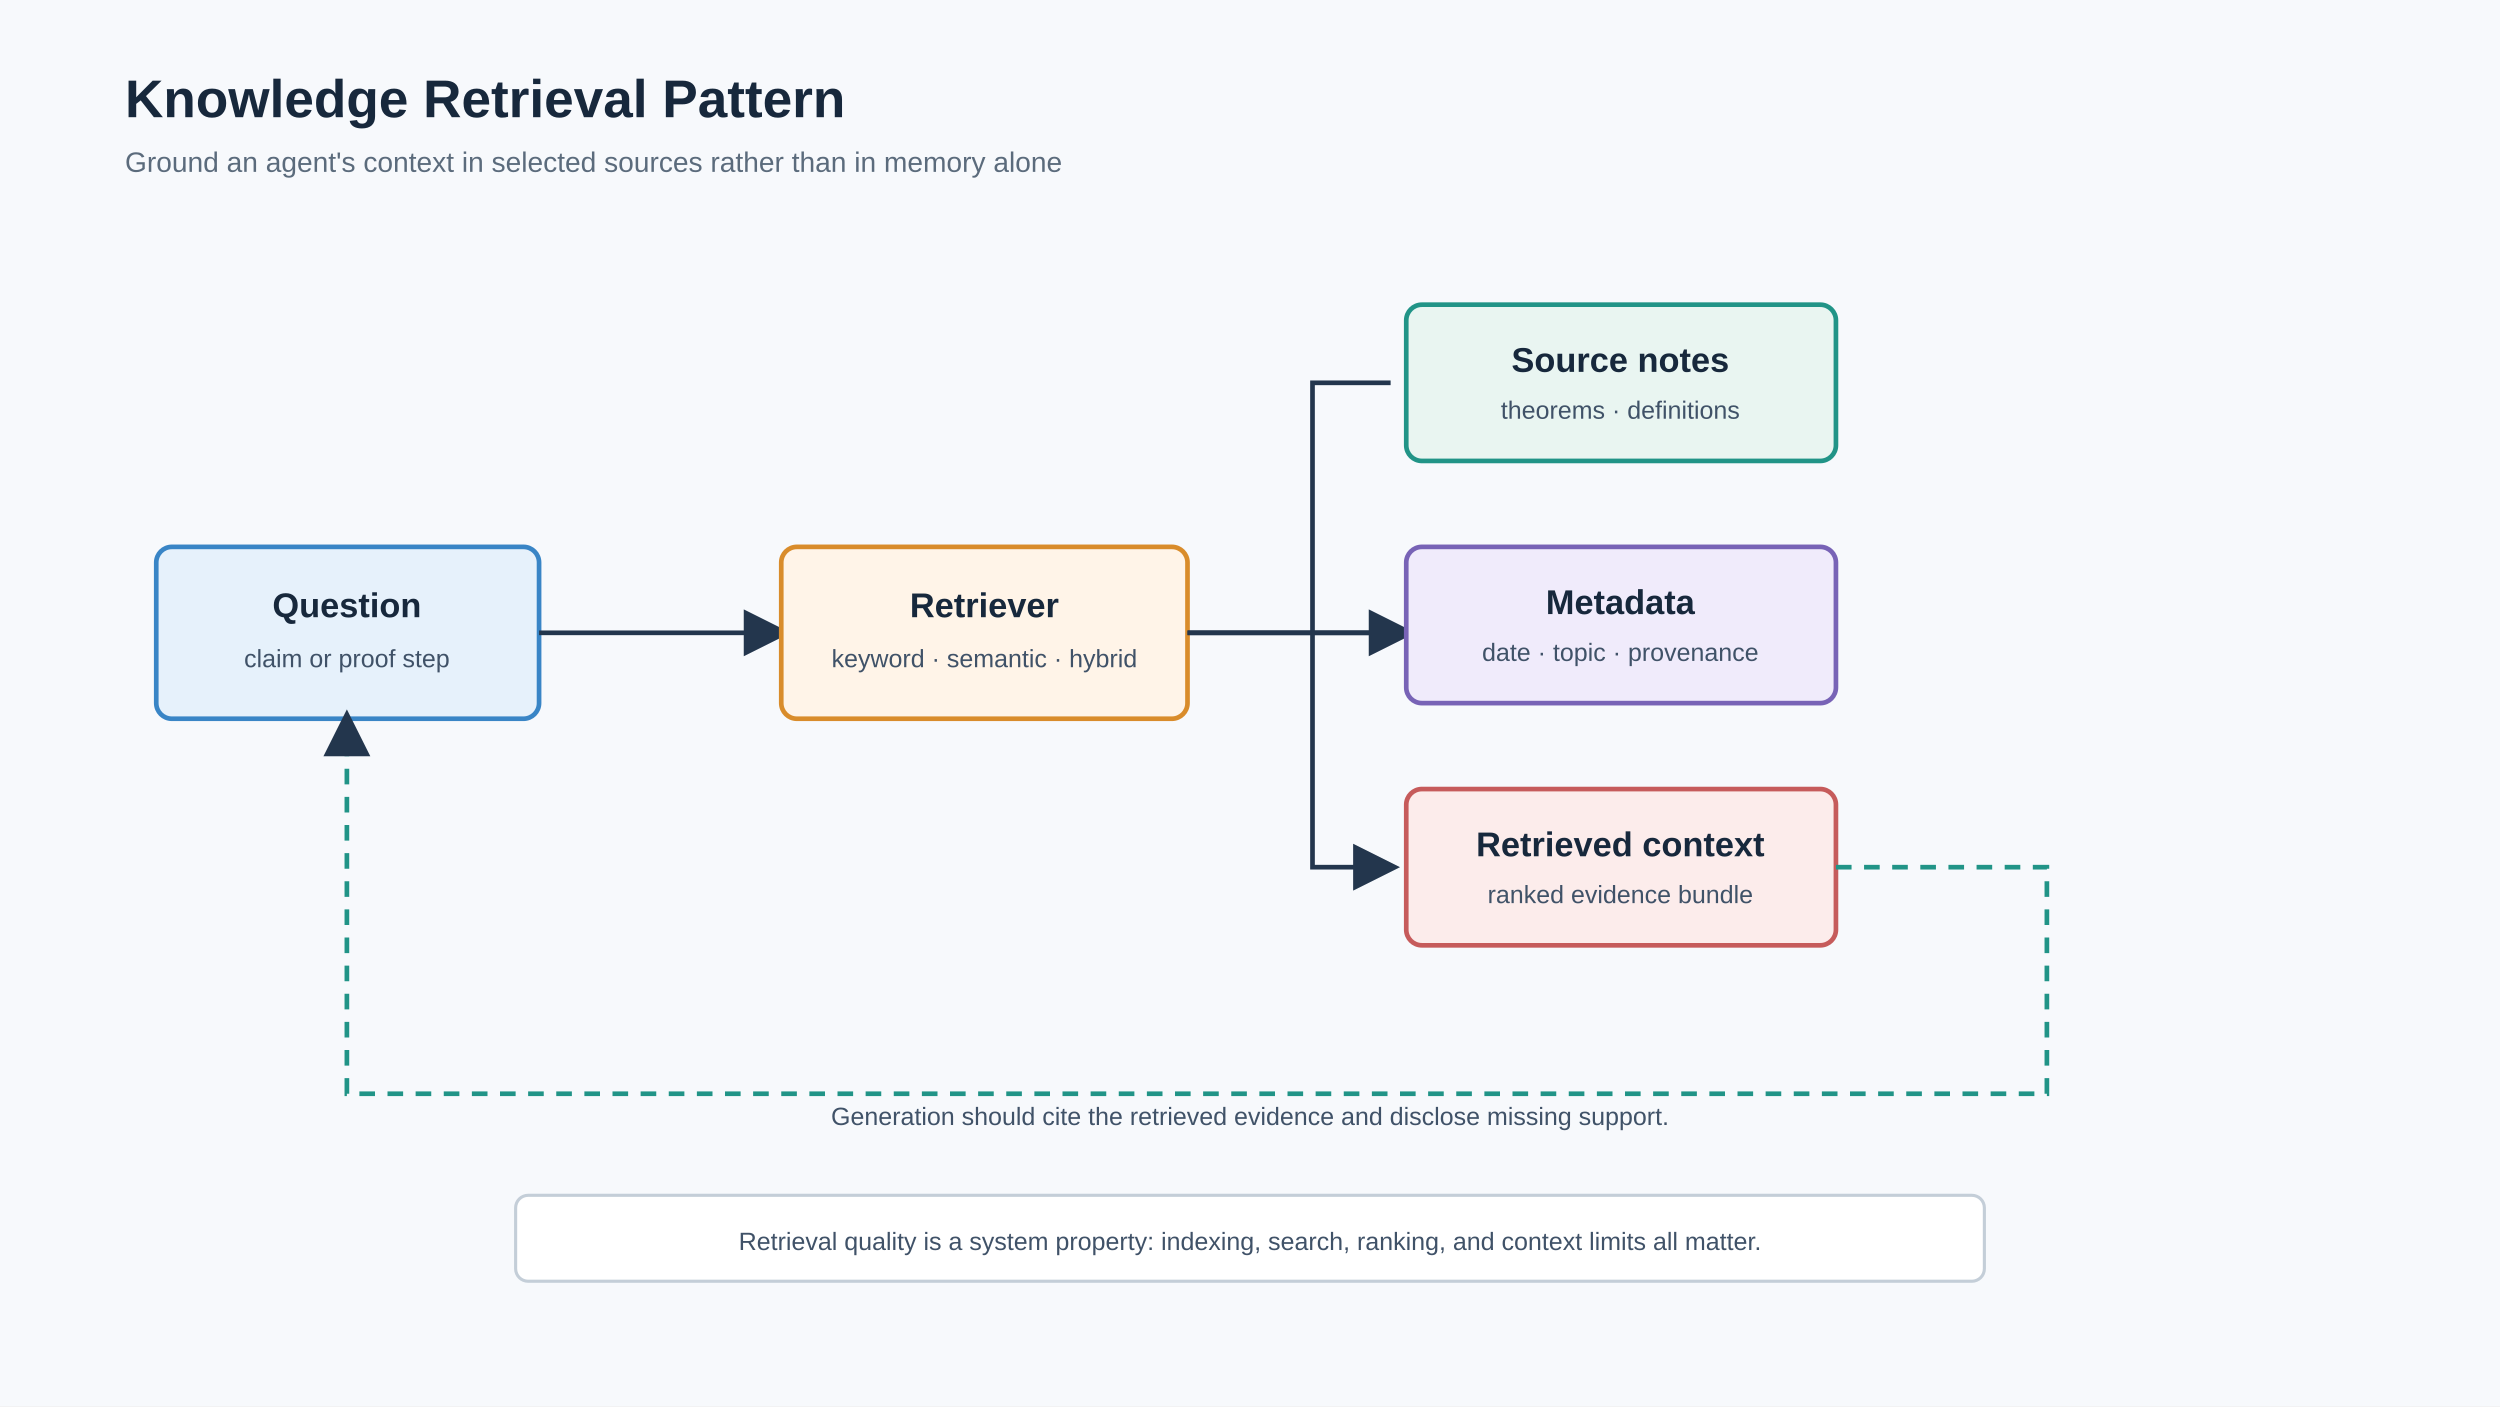
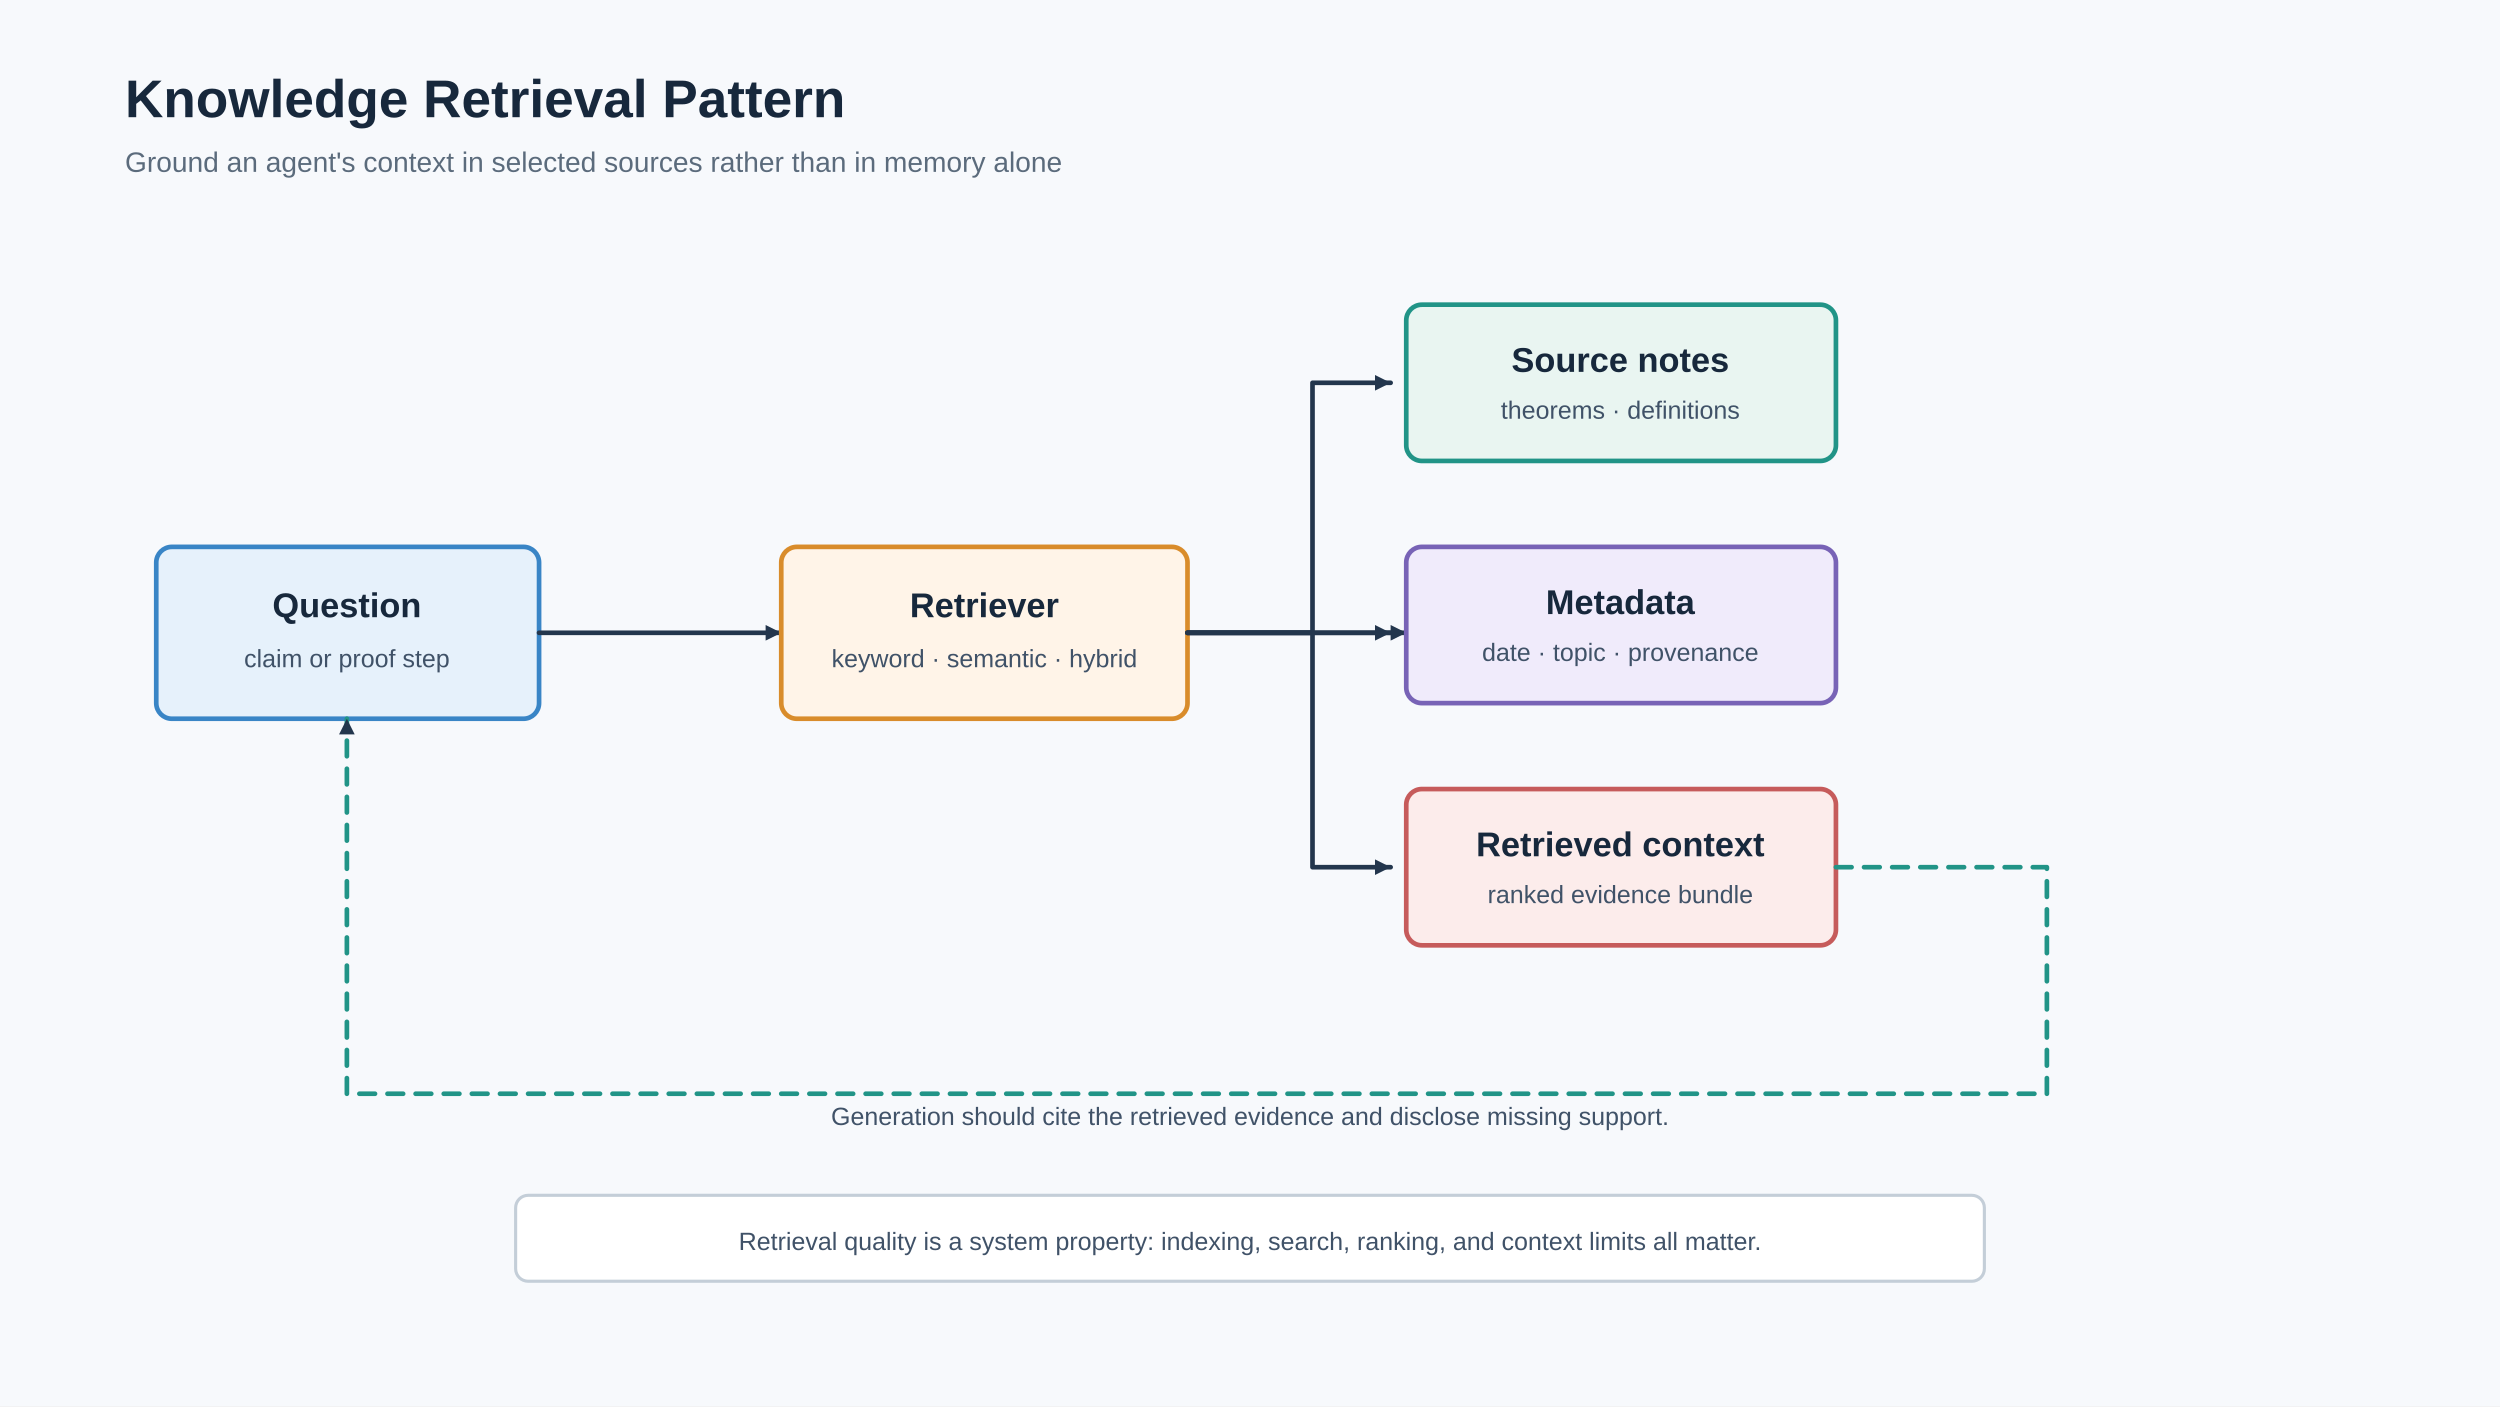
<svg xmlns="http://www.w3.org/2000/svg" width="1600" height="900" viewBox="0 0 1600 900">
  <defs>
-     <marker id="a" markerWidth="10" markerHeight="10" refX="8" refY="5" orient="auto">
+     <marker id="a" markerWidth="10" markerHeight="10" markerUnits="userSpaceOnUse" refX="10" refY="5" orient="auto">
      <path d="M0 0L10 5 0 10Z" fill="#23364d" />
    </marker>
-     <style>.t{font:700 34px Arial;fill:#17283c}.u{font:400 18px Arial;fill:#5b6b7c}.h{font:700 22px Arial;fill:#17283c}.s{font:400 16px Arial;fill:#405268}.b{stroke-width:3}.l{stroke:#23364d;stroke-width:3;fill:none;marker-end:url(#a)}.d{stroke:#219487;stroke-width:3;stroke-dasharray:10 8;fill:none;marker-end:url(#a)}</style>
+     <style>.t{font:700 34px Arial;fill:#17283c}.u{font:400 18px Arial;fill:#5b6b7c}.h{font:700 22px Arial;fill:#17283c}.s{font:400 16px Arial;fill:#405268}.b{stroke-width:3}.l{stroke:#23364d;stroke-width:3;fill:none;marker-end:url(#a);stroke-linecap:round;stroke-linejoin:round}.d{stroke:#219487;stroke-width:3;stroke-dasharray:10 8;fill:none;marker-end:url(#a);stroke-linecap:round;stroke-linejoin:round}</style>
  </defs>
  <rect width="1600" height="900" fill="#f7f9fc" />
  <text x="80" y="75" class="t">Knowledge Retrieval Pattern</text>
  <text x="80" y="110" class="u">Ground an agent's context in selected sources rather than in memory alone</text>
  <rect x="100" y="350" width="245" height="110" rx="10" fill="#e6f1fb" stroke="#3985c6" class="b" />
  <text x="222" y="395" text-anchor="middle" class="h">Question</text>
  <text x="222" y="427" text-anchor="middle" class="s">claim or proof step</text>
  <path d="M345 405H500" class="l" />
  <rect x="500" y="350" width="260" height="110" rx="10" fill="#fff4e8" stroke="#d98c2b" class="b" />
  <text x="630" y="395" text-anchor="middle" class="h">Retriever</text>
  <text x="630" y="427" text-anchor="middle" class="s">keyword · semantic · hybrid</text>
  <path d="M760 405H900" class="l" />
  <rect x="900" y="195" width="275" height="100" rx="10" fill="#e9f5f1" stroke="#219487" class="b" />
  <text x="1037" y="238" text-anchor="middle" class="h">Source notes</text>
  <text x="1037" y="268" text-anchor="middle" class="s">theorems · definitions</text>
  <rect x="900" y="350" width="275" height="100" rx="10" fill="#f0ebfb" stroke="#7863b6" class="b" />
  <text x="1037" y="393" text-anchor="middle" class="h">Metadata</text>
  <text x="1037" y="423" text-anchor="middle" class="s">date · topic · provenance</text>
  <rect x="900" y="505" width="275" height="100" rx="10" fill="#fceceb" stroke="#c65b5b" class="b" />
  <text x="1037" y="548" text-anchor="middle" class="h">Retrieved context</text>
  <text x="1037" y="578" text-anchor="middle" class="s">ranked evidence bundle</text>
-   <path d="M760 405H840V245H890M760 405H890M760 405H840V555H890" class="l" />
+   <path d="M760 405H840V245H890" class="l" />
+   <path d="M760 405H890" class="l" />
+   <path d="M760 405H840V555H890" class="l" />
  <path d="M1175 555H1310V700H222V460" class="d" />
  <text x="800" y="720" text-anchor="middle" class="s">Generation should cite the retrieved evidence and disclose missing support.</text>
  <rect x="330" y="765" width="940" height="55" rx="8" fill="#fff" stroke="#c4ced8" stroke-width="2" />
  <text x="800" y="800" text-anchor="middle" class="s">Retrieval quality is a system property: indexing, search, ranking, and context limits all matter.</text>
</svg>
